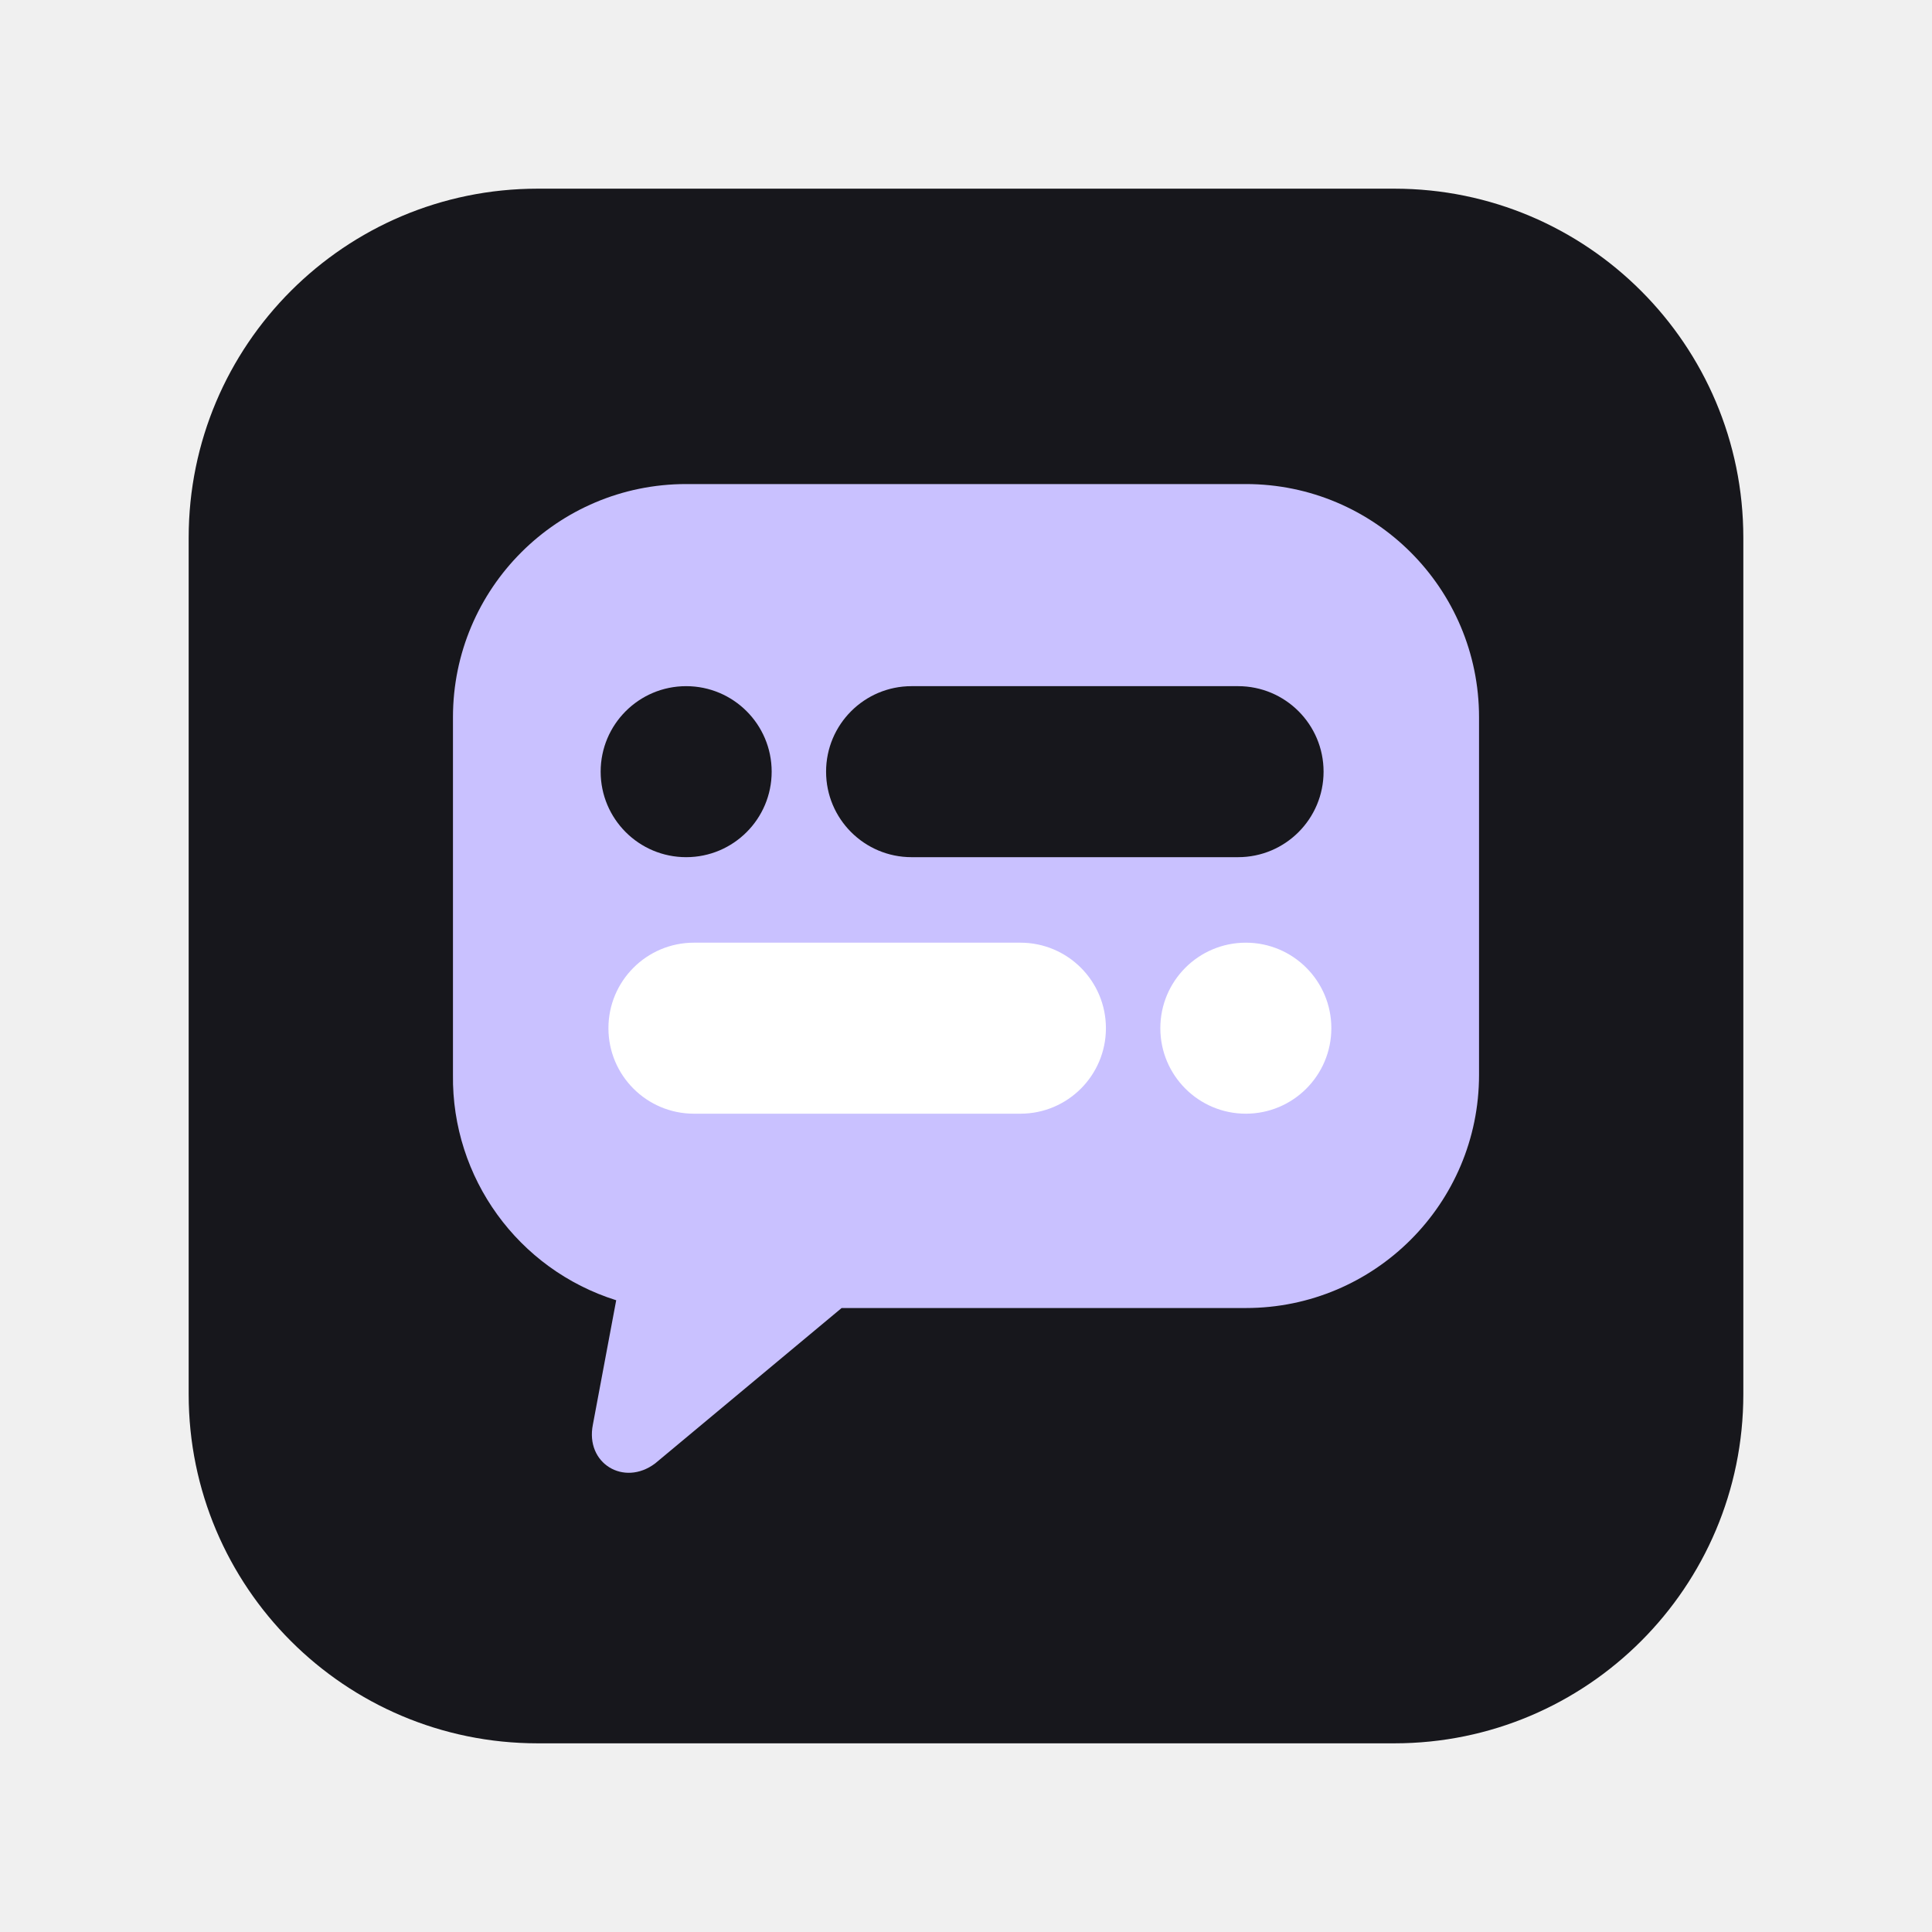
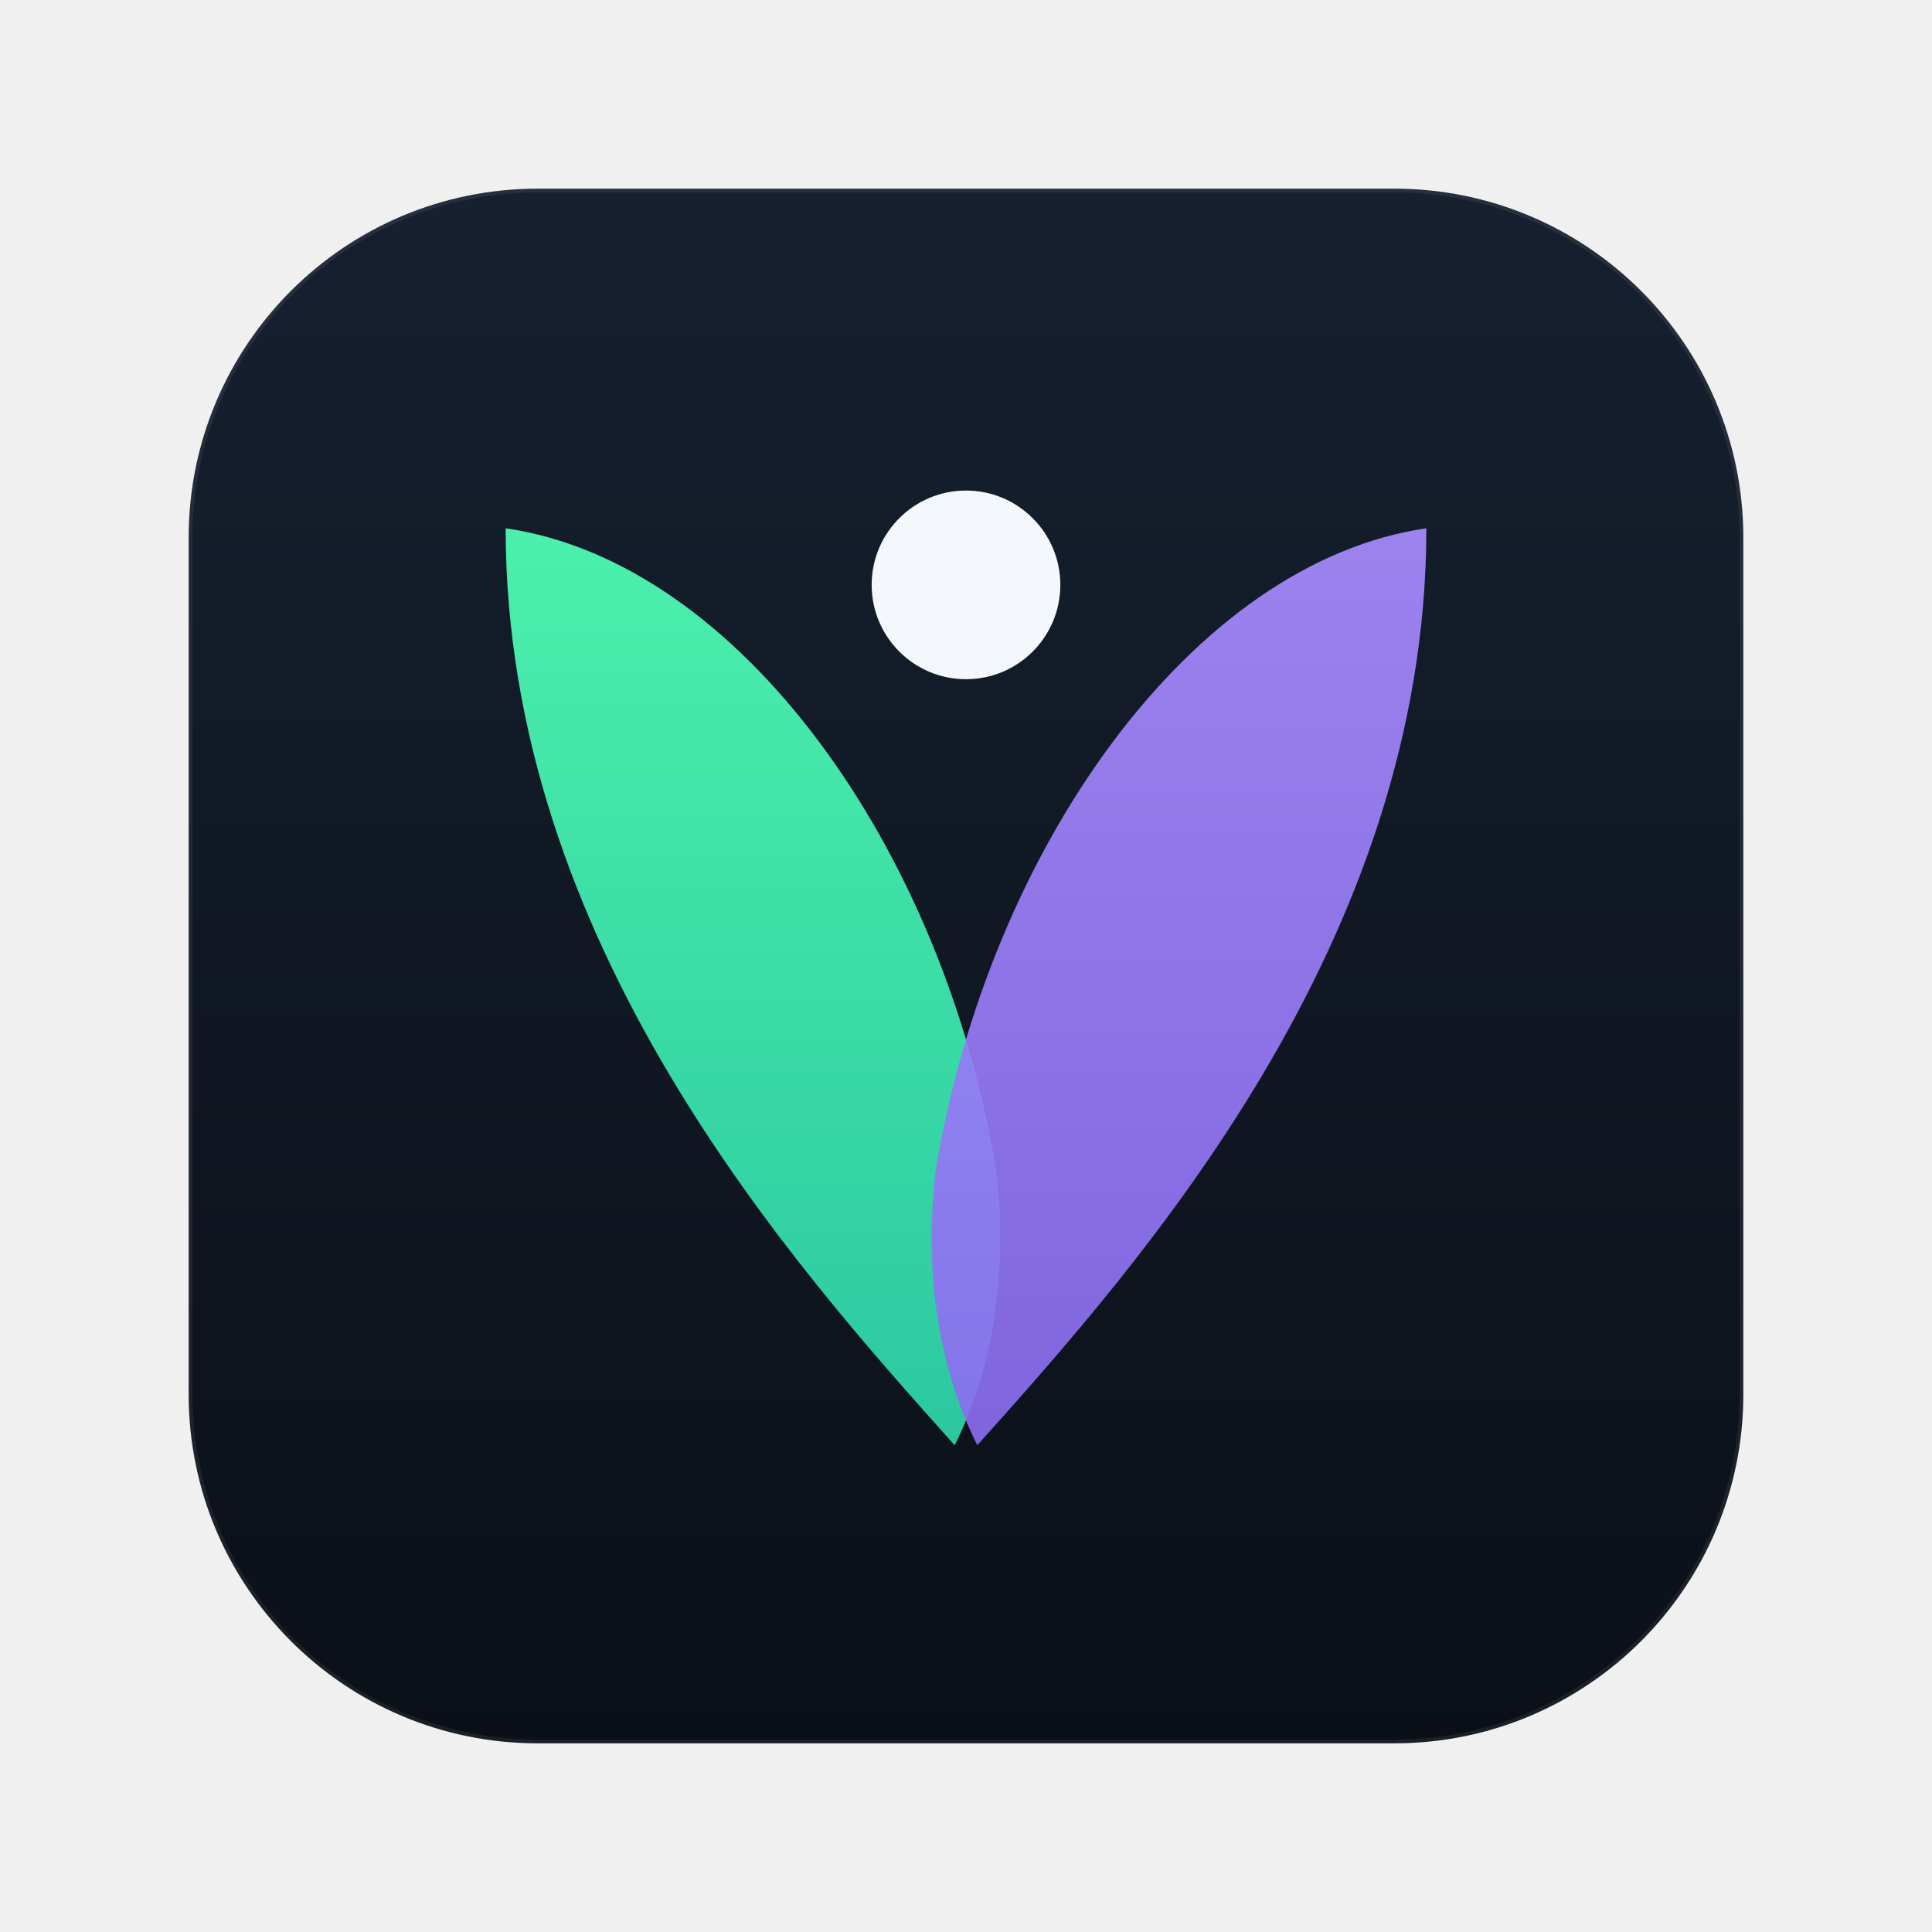
<svg xmlns="http://www.w3.org/2000/svg" width="1024" height="1024" viewBox="0 0 1024 1024">
-   <rect x="100" y="100" width="824" height="824" rx="185" fill="#17171C" />
-   <g transform="translate(100 100) scale(4.12)">
-     <path d="M64 38H136A30 30 0 0 1 166 68V114A30 30 0 0 1 136 144H84L60 164C56 167 51 164 52 159L55 143A30 30 0 0 1 34 114V68A30 30 0 0 1 64 38Z" fill="#C9C1FF" />
-     <circle cx="64" cy="75" r="11" fill="#17171C" />
-     <rect x="82" y="64" width="64" height="22" rx="11" fill="#17171C" />
-     <rect x="54" y="97" width="64" height="22" rx="11" fill="#FFFFFF" />
-     <circle cx="136" cy="108" r="11" fill="#FFFFFF" />
-   </g>
+   <defs>
+     <linearGradient id="bg" gradientUnits="userSpaceOnUse" x1="0" y1="100" x2="0" y2="924">
+       <stop offset="0" stop-color="#16202f" />
+       <stop offset="1" stop-color="#0b1018" />
+     </linearGradient>
+     <linearGradient id="wl" gradientUnits="userSpaceOnUse" x1="0" y1="280" x2="0" y2="766">
+       <stop offset="0" stop-color="#4cf0ac" />
+       <stop offset="1" stop-color="#2bc8a0" />
+     </linearGradient>
+     <linearGradient id="wr" gradientUnits="userSpaceOnUse" x1="0" y1="280" x2="0" y2="766">
+       <stop offset="0" stop-color="#a88cff" />
+       <stop offset="1" stop-color="#8a6cf0" />
+     </linearGradient>
+   </defs>
+   <rect x="100" y="100" width="824" height="824" rx="185" fill="url(#bg)" />
+   <rect x="101" y="101" width="822" height="822" rx="184" fill="none" stroke="#ffffff" stroke-opacity="0.07" stroke-width="2" />
+   <path d="M506 766C420 670 268 500 268 280C392 298 500 450 528 620C534 670 528 722 506 766Z" fill="url(#wl)" />
+   <path d="M518 766C604 670 756 500 756 280C632 298 524 450 496 620C490 670 496 722 518 766Z" fill="url(#wr)" fill-opacity="0.92" />
+   <circle cx="512" cy="310" r="50" fill="#f4f7fb" />
</svg>
